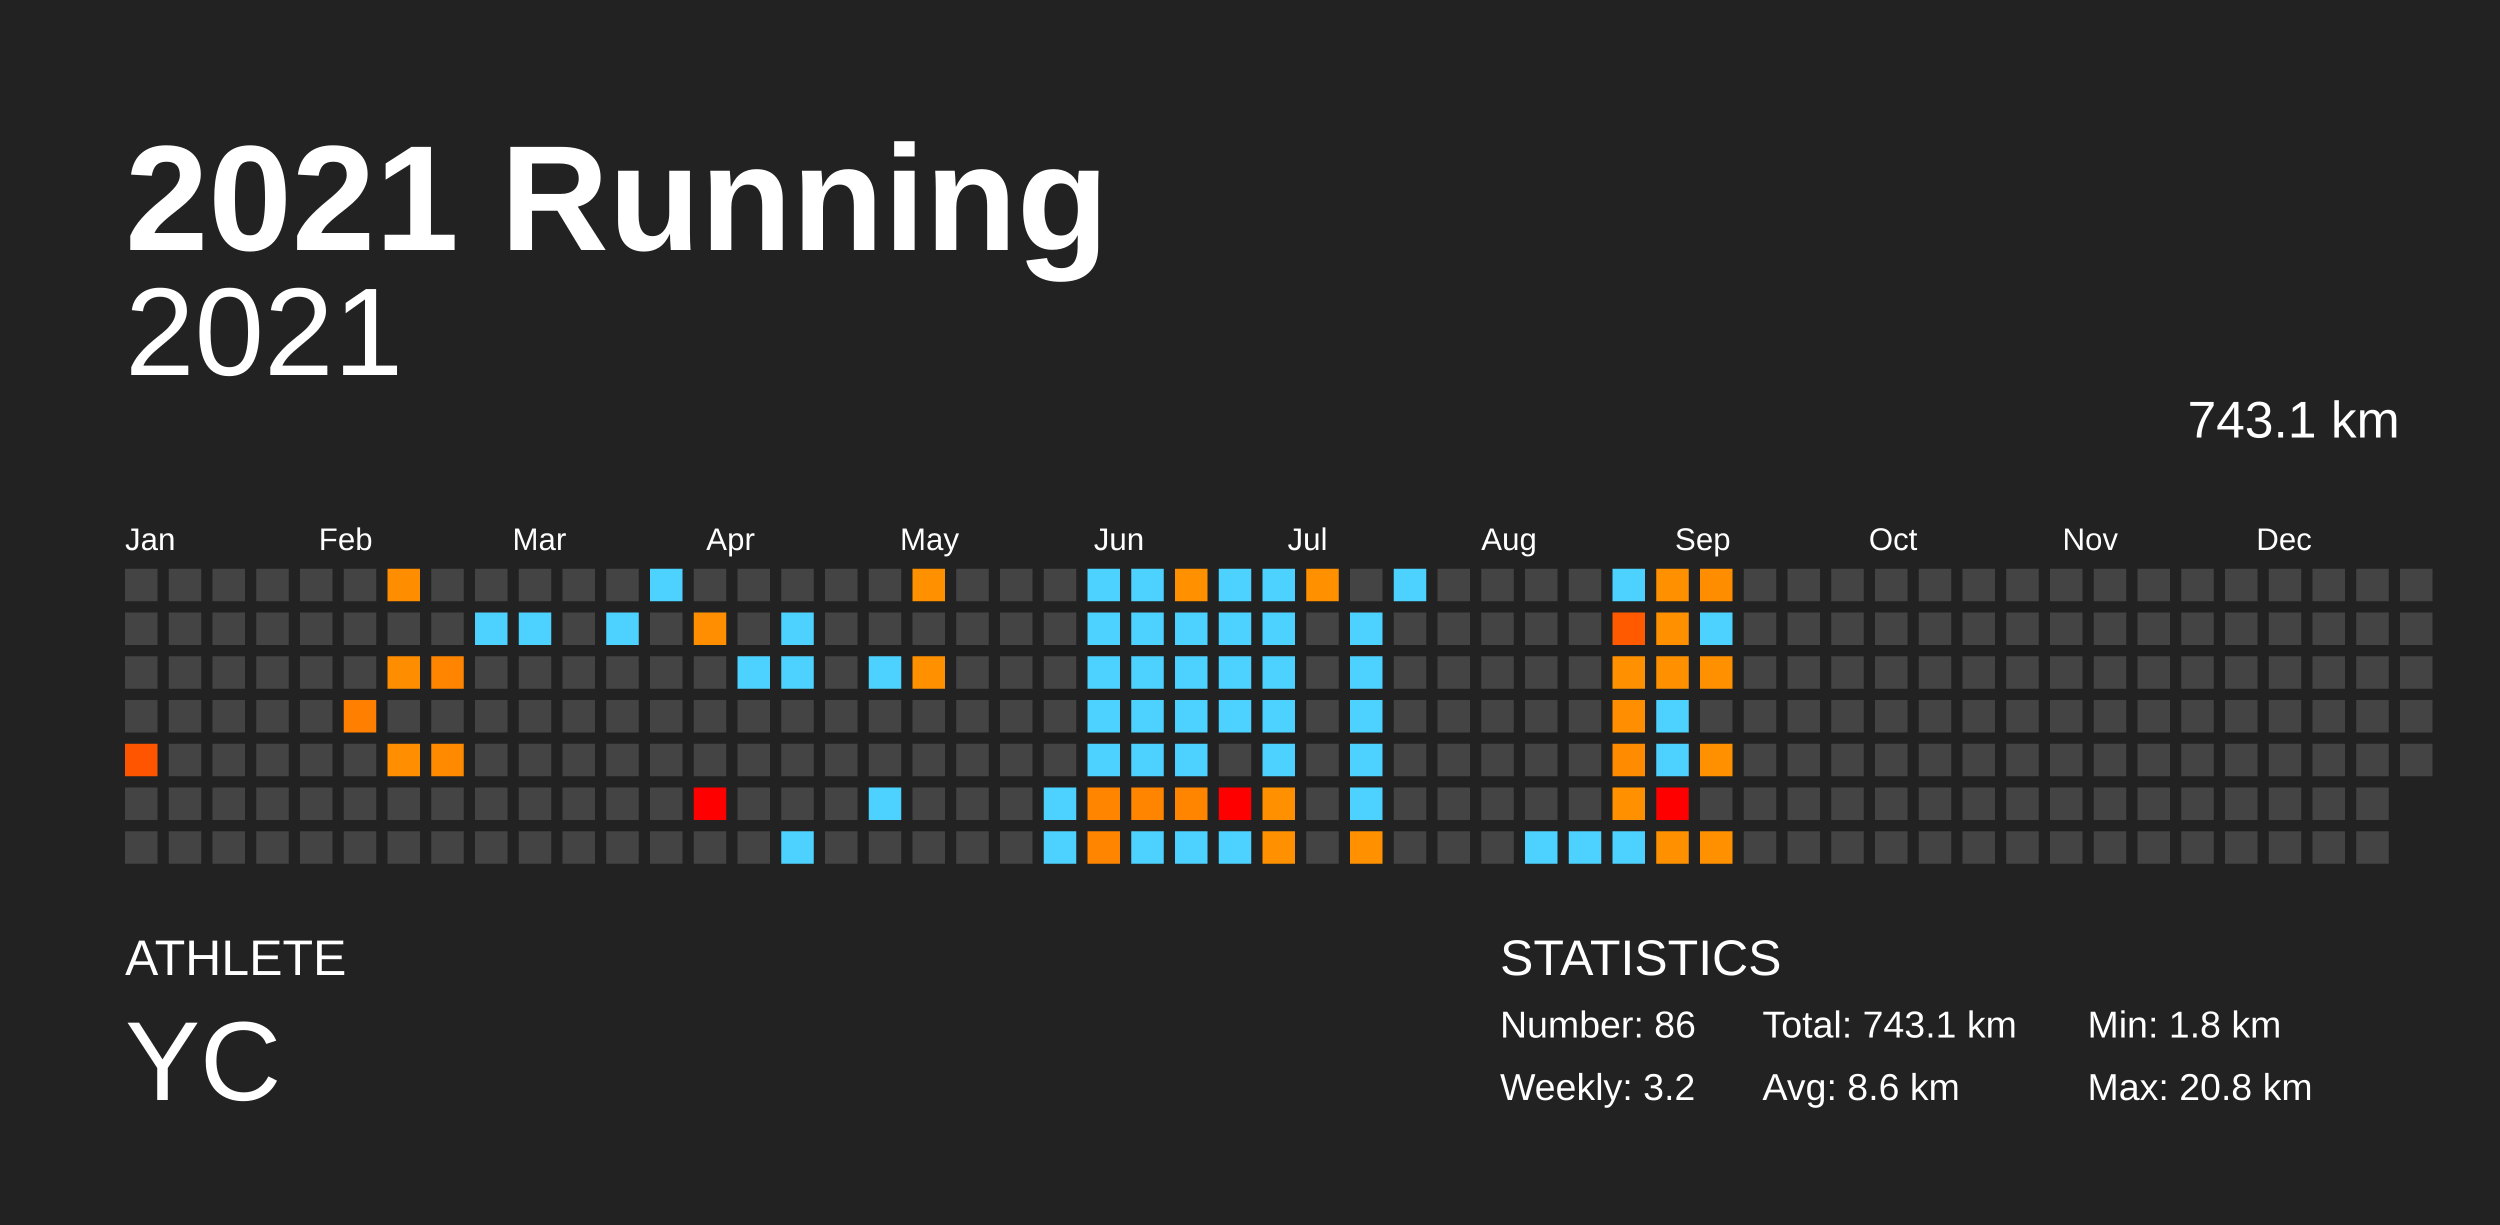
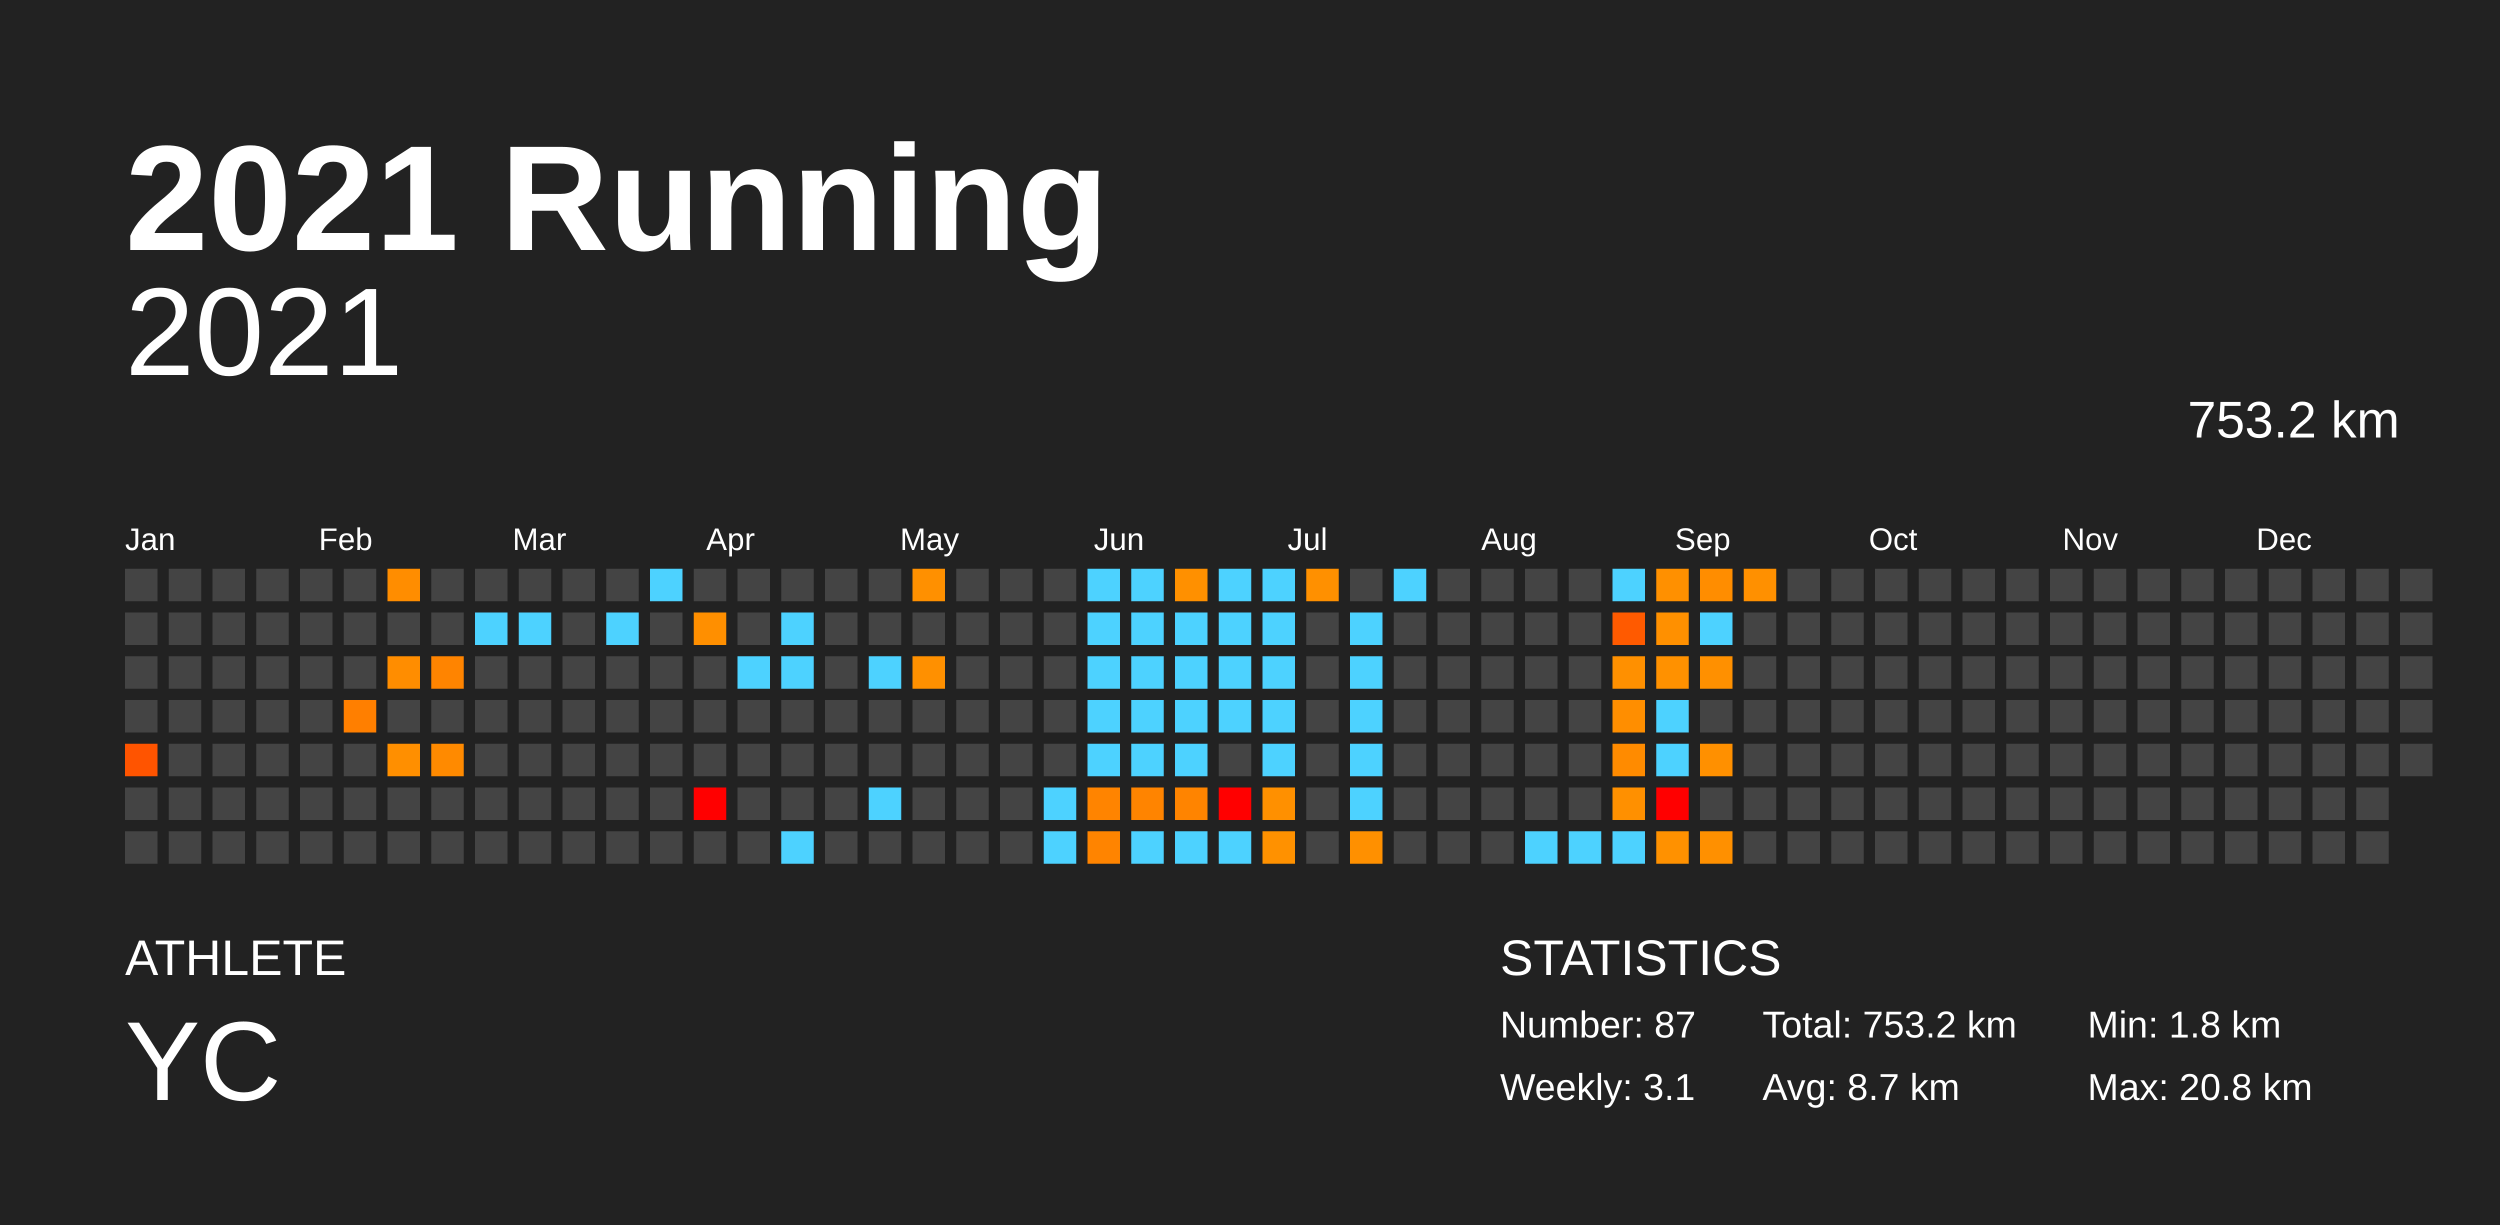
<svg xmlns="http://www.w3.org/2000/svg" baseProfile="full" height="98mm" version="1.1" viewBox="0,0,200,98" width="200mm">
  <defs />
  <rect fill="#222222" height="98" width="200" x="0" y="0" />
  <text fill="#FFFFFF" style="font-size:12px; font-family:Arial; font-weight:bold;" x="10" y="20">2021 Running</text>
  <text fill="#FFFFFF" style="font-size:4px; font-family:Arial" x="10" y="78">ATHLETE</text>
  <text fill="#FFFFFF" style="font-size:9px; font-family:Arial" x="10" y="88">YC</text>
  <text fill="#FFFFFF" style="font-size:4px; font-family:Arial" x="120" y="78">STATISTICS</text>
-   <text fill="#FFFFFF" style="font-size:3px; font-family:Arial" x="120" y="83">Number: 86</text>
-   <text fill="#FFFFFF" style="font-size:3px; font-family:Arial" x="120" y="88">Weekly: 3.2</text>
-   <text fill="#FFFFFF" style="font-size:3px; font-family:Arial" x="141" y="83">Total: 743.1 km</text>
-   <text fill="#FFFFFF" style="font-size:3px; font-family:Arial" x="141" y="88">Avg: 8.6 km</text>
+   <text fill="#FFFFFF" style="font-size:3px; font-family:Arial" x="120" y="83">Number: 87</text>
+   <text fill="#FFFFFF" style="font-size:3px; font-family:Arial" x="120" y="88">Weekly: 3.1</text>
+   <text fill="#FFFFFF" style="font-size:3px; font-family:Arial" x="141" y="83">Total: 753.2 km</text>
+   <text fill="#FFFFFF" style="font-size:3px; font-family:Arial" x="141" y="88">Avg: 8.7 km</text>
  <text fill="#FFFFFF" style="font-size:3px; font-family:Arial" x="167" y="83">Min: 1.8 km</text>
  <text fill="#FFFFFF" style="font-size:3px; font-family:Arial" x="167" y="88">Max: 20.8 km</text>
  <text alignment-baseline="hanging" fill="#FFFFFF" style="font-size:10.0px; font-family:Arial;" x="10" y="30">2021</text>
-   <text alignment-baseline="hanging" fill="#FFFFFF" style="font-size:4.125px; font-family:Arial;" x="175" y="35">743.1 km</text>
+   <text alignment-baseline="hanging" fill="#FFFFFF" style="font-size:4.125px; font-family:Arial;" x="175" y="35">753.2 km</text>
  <text fill="#FFFFFF" style="font-size:2.5px; font-family:Arial" x="10.0" y="44">Jan</text>
  <text fill="#FFFFFF" style="font-size:2.5px; font-family:Arial" x="25.5" y="44">Feb</text>
  <text fill="#FFFFFF" style="font-size:2.5px; font-family:Arial" x="41.0" y="44">Mar</text>
  <text fill="#FFFFFF" style="font-size:2.5px; font-family:Arial" x="56.5" y="44">Apr</text>
  <text fill="#FFFFFF" style="font-size:2.5px; font-family:Arial" x="72.0" y="44">May</text>
  <text fill="#FFFFFF" style="font-size:2.5px; font-family:Arial" x="87.5" y="44">Jun</text>
  <text fill="#FFFFFF" style="font-size:2.5px; font-family:Arial" x="103.0" y="44">Jul</text>
  <text fill="#FFFFFF" style="font-size:2.5px; font-family:Arial" x="118.5" y="44">Aug</text>
  <text fill="#FFFFFF" style="font-size:2.5px; font-family:Arial" x="134.0" y="44">Sep</text>
  <text fill="#FFFFFF" style="font-size:2.5px; font-family:Arial" x="149.5" y="44">Oct</text>
  <text fill="#FFFFFF" style="font-size:2.5px; font-family:Arial" x="165.0" y="44">Nov</text>
  <text fill="#FFFFFF" style="font-size:2.5px; font-family:Arial" x="180.5" y="44">Dec</text>
  <rect fill="#444444" height="2.6" width="2.6" x="10.0" y="45.5" />
  <rect fill="#444444" height="2.6" width="2.6" x="10.0" y="49.0" />
  <rect fill="#444444" height="2.6" width="2.6" x="10.0" y="52.5" />
  <rect fill="#444444" height="2.6" width="2.6" x="10.0" y="56.0" />
  <rect fill="#ff5400" height="2.6" width="2.6" x="10.0" y="59.5" />
  <rect fill="#444444" height="2.6" width="2.6" x="10.0" y="63.0" />
  <rect fill="#444444" height="2.6" width="2.6" x="10.0" y="66.5" />
  <rect fill="#444444" height="2.6" width="2.6" x="13.5" y="45.5" />
  <rect fill="#444444" height="2.6" width="2.6" x="13.5" y="49.0" />
  <rect fill="#444444" height="2.6" width="2.6" x="13.5" y="52.5" />
  <rect fill="#444444" height="2.6" width="2.6" x="13.5" y="56.0" />
  <rect fill="#444444" height="2.6" width="2.6" x="13.5" y="59.5" />
  <rect fill="#444444" height="2.6" width="2.6" x="13.5" y="63.0" />
  <rect fill="#444444" height="2.6" width="2.6" x="13.5" y="66.5" />
  <rect fill="#444444" height="2.6" width="2.6" x="17.0" y="45.5" />
  <rect fill="#444444" height="2.6" width="2.6" x="17.0" y="49.0" />
  <rect fill="#444444" height="2.6" width="2.6" x="17.0" y="52.5" />
  <rect fill="#444444" height="2.6" width="2.6" x="17.0" y="56.0" />
  <rect fill="#444444" height="2.6" width="2.6" x="17.0" y="59.5" />
  <rect fill="#444444" height="2.6" width="2.6" x="17.0" y="63.0" />
  <rect fill="#444444" height="2.6" width="2.6" x="17.0" y="66.5" />
  <rect fill="#444444" height="2.6" width="2.6" x="20.5" y="45.5" />
  <rect fill="#444444" height="2.6" width="2.6" x="20.5" y="49.0" />
  <rect fill="#444444" height="2.6" width="2.6" x="20.5" y="52.5" />
  <rect fill="#444444" height="2.6" width="2.6" x="20.5" y="56.0" />
  <rect fill="#444444" height="2.6" width="2.6" x="20.5" y="59.5" />
  <rect fill="#444444" height="2.6" width="2.6" x="20.5" y="63.0" />
  <rect fill="#444444" height="2.6" width="2.6" x="20.5" y="66.5" />
  <rect fill="#444444" height="2.6" width="2.6" x="24.0" y="45.5" />
  <rect fill="#444444" height="2.6" width="2.6" x="24.0" y="49.0" />
  <rect fill="#444444" height="2.6" width="2.6" x="24.0" y="52.5" />
  <rect fill="#444444" height="2.6" width="2.6" x="24.0" y="56.0" />
  <rect fill="#444444" height="2.6" width="2.6" x="24.0" y="59.5" />
  <rect fill="#444444" height="2.6" width="2.6" x="24.0" y="63.0" />
  <rect fill="#444444" height="2.6" width="2.6" x="24.0" y="66.5" />
  <rect fill="#444444" height="2.6" width="2.6" x="27.5" y="45.5" />
  <rect fill="#444444" height="2.6" width="2.6" x="27.5" y="49.0" />
  <rect fill="#444444" height="2.6" width="2.6" x="27.5" y="52.5" />
  <rect fill="#ff7f00" height="2.6" width="2.6" x="27.5" y="56.0" />
  <rect fill="#444444" height="2.6" width="2.6" x="27.5" y="59.5" />
  <rect fill="#444444" height="2.6" width="2.6" x="27.5" y="63.0" />
  <rect fill="#444444" height="2.6" width="2.6" x="27.5" y="66.5" />
  <rect fill="#ff8d00" height="2.6" width="2.6" x="31.0" y="45.5" />
  <rect fill="#444444" height="2.6" width="2.6" x="31.0" y="49.0" />
  <rect fill="#ff8d00" height="2.6" width="2.6" x="31.0" y="52.5" />
  <rect fill="#444444" height="2.6" width="2.6" x="31.0" y="56.0" />
  <rect fill="#ff8f00" height="2.6" width="2.6" x="31.0" y="59.5" />
  <rect fill="#444444" height="2.6" width="2.6" x="31.0" y="63.0" />
  <rect fill="#444444" height="2.6" width="2.6" x="31.0" y="66.5" />
  <rect fill="#444444" height="2.6" width="2.6" x="34.5" y="45.5" />
  <rect fill="#444444" height="2.6" width="2.6" x="34.5" y="49.0" />
  <rect fill="#ff8400" height="2.6" width="2.6" x="34.5" y="52.5" />
  <rect fill="#444444" height="2.6" width="2.6" x="34.5" y="56.0" />
  <rect fill="#ff8a00" height="2.6" width="2.6" x="34.5" y="59.5" />
  <rect fill="#444444" height="2.6" width="2.6" x="34.5" y="63.0" />
  <rect fill="#444444" height="2.6" width="2.6" x="34.5" y="66.5" />
  <rect fill="#444444" height="2.6" width="2.6" x="38.0" y="45.5" />
  <rect fill="#4dd2ff" height="2.6" width="2.6" x="38.0" y="49.0" />
  <rect fill="#444444" height="2.6" width="2.6" x="38.0" y="52.5" />
  <rect fill="#444444" height="2.6" width="2.6" x="38.0" y="56.0" />
  <rect fill="#444444" height="2.6" width="2.6" x="38.0" y="59.5" />
  <rect fill="#444444" height="2.6" width="2.6" x="38.0" y="63.0" />
  <rect fill="#444444" height="2.6" width="2.6" x="38.0" y="66.5" />
  <rect fill="#444444" height="2.6" width="2.6" x="41.5" y="45.5" />
  <rect fill="#4dd2ff" height="2.6" width="2.6" x="41.5" y="49.0" />
  <rect fill="#444444" height="2.6" width="2.6" x="41.5" y="52.5" />
  <rect fill="#444444" height="2.6" width="2.6" x="41.5" y="56.0" />
  <rect fill="#444444" height="2.6" width="2.6" x="41.5" y="59.5" />
  <rect fill="#444444" height="2.6" width="2.6" x="41.5" y="63.0" />
  <rect fill="#444444" height="2.6" width="2.6" x="41.5" y="66.5" />
  <rect fill="#444444" height="2.6" width="2.6" x="45.0" y="45.5" />
  <rect fill="#444444" height="2.6" width="2.6" x="45.0" y="49.0" />
  <rect fill="#444444" height="2.6" width="2.6" x="45.0" y="52.5" />
  <rect fill="#444444" height="2.6" width="2.6" x="45.0" y="56.0" />
  <rect fill="#444444" height="2.6" width="2.6" x="45.0" y="59.5" />
  <rect fill="#444444" height="2.6" width="2.6" x="45.0" y="63.0" />
  <rect fill="#444444" height="2.6" width="2.6" x="45.0" y="66.5" />
  <rect fill="#444444" height="2.6" width="2.6" x="48.5" y="45.5" />
  <rect fill="#4dd2ff" height="2.6" width="2.6" x="48.5" y="49.0" />
  <rect fill="#444444" height="2.6" width="2.6" x="48.5" y="52.5" />
  <rect fill="#444444" height="2.6" width="2.6" x="48.5" y="56.0" />
  <rect fill="#444444" height="2.6" width="2.6" x="48.5" y="59.5" />
  <rect fill="#444444" height="2.6" width="2.6" x="48.5" y="63.0" />
  <rect fill="#444444" height="2.6" width="2.6" x="48.5" y="66.5" />
  <rect fill="#4dd2ff" height="2.6" width="2.6" x="52.0" y="45.5" />
  <rect fill="#444444" height="2.6" width="2.6" x="52.0" y="49.0" />
  <rect fill="#444444" height="2.6" width="2.6" x="52.0" y="52.5" />
  <rect fill="#444444" height="2.6" width="2.6" x="52.0" y="56.0" />
  <rect fill="#444444" height="2.6" width="2.6" x="52.0" y="59.5" />
  <rect fill="#444444" height="2.6" width="2.6" x="52.0" y="63.0" />
  <rect fill="#444444" height="2.6" width="2.6" x="52.0" y="66.5" />
  <rect fill="#444444" height="2.6" width="2.6" x="55.5" y="45.5" />
  <rect fill="#ff8f00" height="2.6" width="2.6" x="55.5" y="49.0" />
  <rect fill="#444444" height="2.6" width="2.6" x="55.5" y="52.5" />
  <rect fill="#444444" height="2.6" width="2.6" x="55.5" y="56.0" />
  <rect fill="#444444" height="2.6" width="2.6" x="55.5" y="59.5" />
  <rect fill="red" height="2.6" width="2.6" x="55.5" y="63.0" />
  <rect fill="#444444" height="2.6" width="2.6" x="55.5" y="66.5" />
  <rect fill="#444444" height="2.6" width="2.6" x="59.0" y="45.5" />
  <rect fill="#444444" height="2.6" width="2.6" x="59.0" y="49.0" />
  <rect fill="#4dd2ff" height="2.6" width="2.6" x="59.0" y="52.5" />
  <rect fill="#444444" height="2.6" width="2.6" x="59.0" y="56.0" />
  <rect fill="#444444" height="2.6" width="2.6" x="59.0" y="59.5" />
  <rect fill="#444444" height="2.6" width="2.6" x="59.0" y="63.0" />
  <rect fill="#444444" height="2.6" width="2.6" x="59.0" y="66.5" />
  <rect fill="#444444" height="2.6" width="2.6" x="62.5" y="45.5" />
  <rect fill="#4dd2ff" height="2.6" width="2.6" x="62.5" y="49.0" />
  <rect fill="#4dd2ff" height="2.6" width="2.6" x="62.5" y="52.5" />
  <rect fill="#444444" height="2.6" width="2.6" x="62.5" y="56.0" />
  <rect fill="#444444" height="2.6" width="2.6" x="62.5" y="59.5" />
  <rect fill="#444444" height="2.6" width="2.6" x="62.5" y="63.0" />
  <rect fill="#4dd2ff" height="2.6" width="2.6" x="62.5" y="66.5" />
  <rect fill="#444444" height="2.6" width="2.6" x="66.0" y="45.5" />
  <rect fill="#444444" height="2.6" width="2.6" x="66.0" y="49.0" />
  <rect fill="#444444" height="2.6" width="2.6" x="66.0" y="52.5" />
  <rect fill="#444444" height="2.6" width="2.6" x="66.0" y="56.0" />
  <rect fill="#444444" height="2.6" width="2.6" x="66.0" y="59.5" />
  <rect fill="#444444" height="2.6" width="2.6" x="66.0" y="63.0" />
  <rect fill="#444444" height="2.6" width="2.6" x="66.0" y="66.5" />
  <rect fill="#444444" height="2.6" width="2.6" x="69.5" y="45.5" />
  <rect fill="#444444" height="2.6" width="2.6" x="69.5" y="49.0" />
  <rect fill="#4dd2ff" height="2.6" width="2.6" x="69.5" y="52.5" />
  <rect fill="#444444" height="2.6" width="2.6" x="69.5" y="56.0" />
  <rect fill="#444444" height="2.6" width="2.6" x="69.5" y="59.5" />
  <rect fill="#4dd2ff" height="2.6" width="2.6" x="69.5" y="63.0" />
  <rect fill="#444444" height="2.6" width="2.6" x="69.5" y="66.5" />
  <rect fill="#ff9000" height="2.6" width="2.6" x="73.0" y="45.5" />
  <rect fill="#444444" height="2.6" width="2.6" x="73.0" y="49.0" />
  <rect fill="#ff9000" height="2.6" width="2.6" x="73.0" y="52.5" />
  <rect fill="#444444" height="2.6" width="2.6" x="73.0" y="56.0" />
  <rect fill="#444444" height="2.6" width="2.6" x="73.0" y="59.5" />
  <rect fill="#444444" height="2.6" width="2.6" x="73.0" y="63.0" />
  <rect fill="#444444" height="2.6" width="2.6" x="73.0" y="66.5" />
  <rect fill="#444444" height="2.6" width="2.6" x="76.5" y="45.5" />
  <rect fill="#444444" height="2.6" width="2.6" x="76.5" y="49.0" />
  <rect fill="#444444" height="2.6" width="2.6" x="76.5" y="52.5" />
  <rect fill="#444444" height="2.6" width="2.6" x="76.5" y="56.0" />
  <rect fill="#444444" height="2.6" width="2.6" x="76.5" y="59.5" />
  <rect fill="#444444" height="2.6" width="2.6" x="76.5" y="63.0" />
  <rect fill="#444444" height="2.6" width="2.6" x="76.5" y="66.5" />
  <rect fill="#444444" height="2.6" width="2.6" x="80.0" y="45.5" />
  <rect fill="#444444" height="2.6" width="2.6" x="80.0" y="49.0" />
  <rect fill="#444444" height="2.6" width="2.6" x="80.0" y="52.5" />
  <rect fill="#444444" height="2.6" width="2.6" x="80.0" y="56.0" />
  <rect fill="#444444" height="2.6" width="2.6" x="80.0" y="59.5" />
  <rect fill="#444444" height="2.6" width="2.6" x="80.0" y="63.0" />
  <rect fill="#444444" height="2.6" width="2.6" x="80.0" y="66.5" />
  <rect fill="#444444" height="2.6" width="2.6" x="83.5" y="45.5" />
  <rect fill="#444444" height="2.6" width="2.6" x="83.5" y="49.0" />
  <rect fill="#444444" height="2.6" width="2.6" x="83.5" y="52.5" />
  <rect fill="#444444" height="2.6" width="2.6" x="83.5" y="56.0" />
  <rect fill="#444444" height="2.6" width="2.6" x="83.5" y="59.5" />
  <rect fill="#4dd2ff" height="2.6" width="2.6" x="83.5" y="63.0" />
  <rect fill="#4dd2ff" height="2.6" width="2.6" x="83.5" y="66.5" />
  <rect fill="#4dd2ff" height="2.6" width="2.6" x="87.0" y="45.5" />
  <rect fill="#4dd2ff" height="2.6" width="2.6" x="87.0" y="49.0" />
  <rect fill="#4dd2ff" height="2.6" width="2.6" x="87.0" y="52.5" />
  <rect fill="#4dd2ff" height="2.6" width="2.6" x="87.0" y="56.0" />
  <rect fill="#4dd2ff" height="2.6" width="2.6" x="87.0" y="59.5" />
  <rect fill="#ff8400" height="2.6" width="2.6" x="87.0" y="63.0" />
  <rect fill="#ff8400" height="2.6" width="2.6" x="87.0" y="66.5" />
  <rect fill="#4dd2ff" height="2.6" width="2.6" x="90.5" y="45.5" />
  <rect fill="#4dd2ff" height="2.6" width="2.6" x="90.5" y="49.0" />
  <rect fill="#4dd2ff" height="2.6" width="2.6" x="90.5" y="52.5" />
  <rect fill="#4dd2ff" height="2.6" width="2.6" x="90.5" y="56.0" />
  <rect fill="#4dd2ff" height="2.6" width="2.6" x="90.5" y="59.5" />
  <rect fill="#ff8400" height="2.6" width="2.6" x="90.5" y="63.0" />
  <rect fill="#4dd2ff" height="2.6" width="2.6" x="90.5" y="66.5" />
  <rect fill="#ff9000" height="2.6" width="2.6" x="94.0" y="45.5" />
  <rect fill="#4dd2ff" height="2.6" width="2.6" x="94.0" y="49.0" />
  <rect fill="#4dd2ff" height="2.6" width="2.6" x="94.0" y="52.5" />
  <rect fill="#4dd2ff" height="2.6" width="2.6" x="94.0" y="56.0" />
  <rect fill="#4dd2ff" height="2.6" width="2.6" x="94.0" y="59.5" />
  <rect fill="#ff8400" height="2.6" width="2.6" x="94.0" y="63.0" />
  <rect fill="#4dd2ff" height="2.6" width="2.6" x="94.0" y="66.5" />
  <rect fill="#4dd2ff" height="2.6" width="2.6" x="97.5" y="45.5" />
  <rect fill="#4dd2ff" height="2.6" width="2.6" x="97.5" y="49.0" />
  <rect fill="#4dd2ff" height="2.6" width="2.6" x="97.5" y="52.5" />
  <rect fill="#4dd2ff" height="2.6" width="2.6" x="97.5" y="56.0" />
  <rect fill="#444444" height="2.6" width="2.6" x="97.5" y="59.5" />
  <rect fill="red" height="2.6" width="2.6" x="97.5" y="63.0" />
  <rect fill="#4dd2ff" height="2.6" width="2.6" x="97.5" y="66.5" />
  <rect fill="#4dd2ff" height="2.6" width="2.6" x="101.0" y="45.5" />
  <rect fill="#4dd2ff" height="2.6" width="2.6" x="101.0" y="49.0" />
  <rect fill="#4dd2ff" height="2.6" width="2.6" x="101.0" y="52.5" />
  <rect fill="#4dd2ff" height="2.6" width="2.6" x="101.0" y="56.0" />
  <rect fill="#4dd2ff" height="2.6" width="2.6" x="101.0" y="59.5" />
  <rect fill="#ff9000" height="2.6" width="2.6" x="101.0" y="63.0" />
  <rect fill="#ff9100" height="2.6" width="2.6" x="101.0" y="66.5" />
  <rect fill="#ff9000" height="2.6" width="2.6" x="104.5" y="45.5" />
  <rect fill="#444444" height="2.6" width="2.6" x="104.5" y="49.0" />
  <rect fill="#444444" height="2.6" width="2.6" x="104.5" y="52.5" />
  <rect fill="#444444" height="2.6" width="2.6" x="104.5" y="56.0" />
  <rect fill="#444444" height="2.6" width="2.6" x="104.5" y="59.5" />
  <rect fill="#444444" height="2.6" width="2.6" x="104.5" y="63.0" />
  <rect fill="#444444" height="2.6" width="2.6" x="104.5" y="66.5" />
  <rect fill="#444444" height="2.6" width="2.6" x="108.0" y="45.5" />
  <rect fill="#4dd2ff" height="2.6" width="2.6" x="108.0" y="49.0" />
  <rect fill="#4dd2ff" height="2.6" width="2.6" x="108.0" y="52.5" />
  <rect fill="#4dd2ff" height="2.6" width="2.6" x="108.0" y="56.0" />
  <rect fill="#4dd2ff" height="2.6" width="2.6" x="108.0" y="59.5" />
  <rect fill="#4dd2ff" height="2.6" width="2.6" x="108.0" y="63.0" />
  <rect fill="#ff9000" height="2.6" width="2.6" x="108.0" y="66.5" />
  <rect fill="#4dd2ff" height="2.6" width="2.6" x="111.5" y="45.5" />
  <rect fill="#444444" height="2.6" width="2.6" x="111.5" y="49.0" />
  <rect fill="#444444" height="2.6" width="2.6" x="111.5" y="52.5" />
  <rect fill="#444444" height="2.6" width="2.6" x="111.5" y="56.0" />
  <rect fill="#444444" height="2.6" width="2.6" x="111.5" y="59.5" />
  <rect fill="#444444" height="2.6" width="2.6" x="111.5" y="63.0" />
  <rect fill="#444444" height="2.6" width="2.6" x="111.5" y="66.5" />
  <rect fill="#444444" height="2.6" width="2.6" x="115.0" y="45.5" />
  <rect fill="#444444" height="2.6" width="2.6" x="115.0" y="49.0" />
  <rect fill="#444444" height="2.6" width="2.6" x="115.0" y="52.5" />
  <rect fill="#444444" height="2.6" width="2.6" x="115.0" y="56.0" />
  <rect fill="#444444" height="2.6" width="2.6" x="115.0" y="59.5" />
  <rect fill="#444444" height="2.6" width="2.6" x="115.0" y="63.0" />
  <rect fill="#444444" height="2.6" width="2.6" x="115.0" y="66.5" />
  <rect fill="#444444" height="2.6" width="2.6" x="118.5" y="45.5" />
  <rect fill="#444444" height="2.6" width="2.6" x="118.5" y="49.0" />
  <rect fill="#444444" height="2.6" width="2.6" x="118.5" y="52.5" />
  <rect fill="#444444" height="2.6" width="2.6" x="118.5" y="56.0" />
  <rect fill="#444444" height="2.6" width="2.6" x="118.5" y="59.5" />
  <rect fill="#444444" height="2.6" width="2.6" x="118.5" y="63.0" />
  <rect fill="#444444" height="2.6" width="2.6" x="118.5" y="66.5" />
  <rect fill="#444444" height="2.6" width="2.6" x="122.0" y="45.5" />
  <rect fill="#444444" height="2.6" width="2.6" x="122.0" y="49.0" />
  <rect fill="#444444" height="2.6" width="2.6" x="122.0" y="52.5" />
  <rect fill="#444444" height="2.6" width="2.6" x="122.0" y="56.0" />
  <rect fill="#444444" height="2.6" width="2.6" x="122.0" y="59.5" />
  <rect fill="#444444" height="2.6" width="2.6" x="122.0" y="63.0" />
  <rect fill="#4dd2ff" height="2.6" width="2.6" x="122.0" y="66.5" />
  <rect fill="#444444" height="2.6" width="2.6" x="125.5" y="45.5" />
  <rect fill="#444444" height="2.6" width="2.6" x="125.5" y="49.0" />
  <rect fill="#444444" height="2.6" width="2.6" x="125.5" y="52.5" />
  <rect fill="#444444" height="2.6" width="2.6" x="125.5" y="56.0" />
  <rect fill="#444444" height="2.6" width="2.6" x="125.5" y="59.5" />
  <rect fill="#444444" height="2.6" width="2.6" x="125.5" y="63.0" />
  <rect fill="#4dd2ff" height="2.6" width="2.6" x="125.5" y="66.5" />
  <rect fill="#4dd2ff" height="2.6" width="2.6" x="129.0" y="45.5" />
  <rect fill="#ff5a00" height="2.6" width="2.6" x="129.0" y="49.0" />
  <rect fill="#ff9000" height="2.6" width="2.6" x="129.0" y="52.5" />
  <rect fill="#ff8e00" height="2.6" width="2.6" x="129.0" y="56.0" />
  <rect fill="#ff8b00" height="2.6" width="2.6" x="129.0" y="59.5" />
  <rect fill="#ff9000" height="2.6" width="2.6" x="129.0" y="63.0" />
  <rect fill="#4dd2ff" height="2.6" width="2.6" x="129.0" y="66.5" />
  <rect fill="#ff9000" height="2.6" width="2.6" x="132.5" y="45.5" />
  <rect fill="#ff9000" height="2.6" width="2.6" x="132.5" y="49.0" />
  <rect fill="#ff9100" height="2.6" width="2.6" x="132.5" y="52.5" />
  <rect fill="#4dd2ff" height="2.6" width="2.6" x="132.5" y="56.0" />
  <rect fill="#4dd2ff" height="2.6" width="2.6" x="132.5" y="59.5" />
  <rect fill="red" height="2.6" width="2.6" x="132.5" y="63.0" />
  <rect fill="#ff9100" height="2.6" width="2.6" x="132.5" y="66.5" />
  <rect fill="#ff8d00" height="2.6" width="2.6" x="136.0" y="45.5" />
  <rect fill="#4dd2ff" height="2.6" width="2.6" x="136.0" y="49.0" />
  <rect fill="#ff9000" height="2.6" width="2.6" x="136.0" y="52.5" />
  <rect fill="#444444" height="2.6" width="2.6" x="136.0" y="56.0" />
  <rect fill="#ff9000" height="2.6" width="2.6" x="136.0" y="59.5" />
  <rect fill="#444444" height="2.6" width="2.6" x="136.0" y="63.0" />
  <rect fill="#ff9000" height="2.6" width="2.6" x="136.0" y="66.5" />
-   <rect fill="#444444" height="2.6" width="2.6" x="139.5" y="45.5" />
+   <rect fill="#ff9000" height="2.6" width="2.6" x="139.5" y="45.5" />
  <rect fill="#444444" height="2.6" width="2.6" x="139.5" y="49.0" />
  <rect fill="#444444" height="2.6" width="2.6" x="139.5" y="52.5" />
  <rect fill="#444444" height="2.6" width="2.6" x="139.5" y="56.0" />
  <rect fill="#444444" height="2.6" width="2.6" x="139.5" y="59.5" />
  <rect fill="#444444" height="2.6" width="2.6" x="139.5" y="63.0" />
  <rect fill="#444444" height="2.6" width="2.6" x="139.5" y="66.5" />
  <rect fill="#444444" height="2.6" width="2.6" x="143.0" y="45.5" />
  <rect fill="#444444" height="2.6" width="2.6" x="143.0" y="49.0" />
  <rect fill="#444444" height="2.6" width="2.6" x="143.0" y="52.5" />
  <rect fill="#444444" height="2.6" width="2.6" x="143.0" y="56.0" />
  <rect fill="#444444" height="2.6" width="2.6" x="143.0" y="59.5" />
  <rect fill="#444444" height="2.6" width="2.6" x="143.0" y="63.0" />
  <rect fill="#444444" height="2.6" width="2.6" x="143.0" y="66.5" />
  <rect fill="#444444" height="2.6" width="2.6" x="146.5" y="45.5" />
  <rect fill="#444444" height="2.6" width="2.6" x="146.5" y="49.0" />
  <rect fill="#444444" height="2.6" width="2.6" x="146.5" y="52.5" />
  <rect fill="#444444" height="2.6" width="2.6" x="146.5" y="56.0" />
  <rect fill="#444444" height="2.6" width="2.6" x="146.5" y="59.5" />
  <rect fill="#444444" height="2.6" width="2.6" x="146.5" y="63.0" />
  <rect fill="#444444" height="2.6" width="2.6" x="146.5" y="66.5" />
  <rect fill="#444444" height="2.6" width="2.6" x="150.0" y="45.5" />
  <rect fill="#444444" height="2.6" width="2.6" x="150.0" y="49.0" />
  <rect fill="#444444" height="2.6" width="2.6" x="150.0" y="52.5" />
  <rect fill="#444444" height="2.6" width="2.6" x="150.0" y="56.0" />
  <rect fill="#444444" height="2.6" width="2.6" x="150.0" y="59.5" />
  <rect fill="#444444" height="2.6" width="2.6" x="150.0" y="63.0" />
  <rect fill="#444444" height="2.6" width="2.6" x="150.0" y="66.5" />
  <rect fill="#444444" height="2.6" width="2.6" x="153.5" y="45.5" />
  <rect fill="#444444" height="2.6" width="2.6" x="153.5" y="49.0" />
  <rect fill="#444444" height="2.6" width="2.6" x="153.5" y="52.5" />
  <rect fill="#444444" height="2.6" width="2.6" x="153.5" y="56.0" />
  <rect fill="#444444" height="2.6" width="2.6" x="153.5" y="59.5" />
  <rect fill="#444444" height="2.6" width="2.6" x="153.5" y="63.0" />
  <rect fill="#444444" height="2.6" width="2.6" x="153.5" y="66.5" />
  <rect fill="#444444" height="2.6" width="2.6" x="157.0" y="45.5" />
  <rect fill="#444444" height="2.6" width="2.6" x="157.0" y="49.0" />
  <rect fill="#444444" height="2.6" width="2.6" x="157.0" y="52.5" />
  <rect fill="#444444" height="2.6" width="2.6" x="157.0" y="56.0" />
  <rect fill="#444444" height="2.6" width="2.6" x="157.0" y="59.5" />
  <rect fill="#444444" height="2.6" width="2.6" x="157.0" y="63.0" />
  <rect fill="#444444" height="2.6" width="2.6" x="157.0" y="66.5" />
  <rect fill="#444444" height="2.6" width="2.6" x="160.5" y="45.5" />
  <rect fill="#444444" height="2.6" width="2.6" x="160.5" y="49.0" />
  <rect fill="#444444" height="2.6" width="2.6" x="160.5" y="52.5" />
  <rect fill="#444444" height="2.6" width="2.6" x="160.5" y="56.0" />
  <rect fill="#444444" height="2.6" width="2.6" x="160.5" y="59.5" />
  <rect fill="#444444" height="2.6" width="2.6" x="160.5" y="63.0" />
  <rect fill="#444444" height="2.6" width="2.6" x="160.5" y="66.5" />
  <rect fill="#444444" height="2.6" width="2.6" x="164.0" y="45.5" />
  <rect fill="#444444" height="2.6" width="2.6" x="164.0" y="49.0" />
  <rect fill="#444444" height="2.6" width="2.6" x="164.0" y="52.5" />
  <rect fill="#444444" height="2.6" width="2.6" x="164.0" y="56.0" />
  <rect fill="#444444" height="2.6" width="2.6" x="164.0" y="59.5" />
  <rect fill="#444444" height="2.6" width="2.6" x="164.0" y="63.0" />
  <rect fill="#444444" height="2.6" width="2.6" x="164.0" y="66.5" />
  <rect fill="#444444" height="2.6" width="2.6" x="167.5" y="45.5" />
  <rect fill="#444444" height="2.6" width="2.6" x="167.5" y="49.0" />
  <rect fill="#444444" height="2.6" width="2.6" x="167.5" y="52.5" />
  <rect fill="#444444" height="2.6" width="2.6" x="167.5" y="56.0" />
  <rect fill="#444444" height="2.6" width="2.6" x="167.5" y="59.5" />
  <rect fill="#444444" height="2.6" width="2.6" x="167.5" y="63.0" />
  <rect fill="#444444" height="2.6" width="2.6" x="167.5" y="66.5" />
  <rect fill="#444444" height="2.6" width="2.6" x="171.0" y="45.5" />
  <rect fill="#444444" height="2.6" width="2.6" x="171.0" y="49.0" />
  <rect fill="#444444" height="2.6" width="2.6" x="171.0" y="52.5" />
  <rect fill="#444444" height="2.6" width="2.6" x="171.0" y="56.0" />
  <rect fill="#444444" height="2.6" width="2.6" x="171.0" y="59.5" />
  <rect fill="#444444" height="2.6" width="2.6" x="171.0" y="63.0" />
  <rect fill="#444444" height="2.6" width="2.6" x="171.0" y="66.5" />
  <rect fill="#444444" height="2.6" width="2.6" x="174.5" y="45.5" />
  <rect fill="#444444" height="2.6" width="2.6" x="174.5" y="49.0" />
  <rect fill="#444444" height="2.6" width="2.6" x="174.5" y="52.5" />
  <rect fill="#444444" height="2.6" width="2.6" x="174.5" y="56.0" />
  <rect fill="#444444" height="2.6" width="2.6" x="174.5" y="59.5" />
  <rect fill="#444444" height="2.6" width="2.6" x="174.5" y="63.0" />
  <rect fill="#444444" height="2.6" width="2.6" x="174.5" y="66.5" />
  <rect fill="#444444" height="2.6" width="2.6" x="178.0" y="45.5" />
  <rect fill="#444444" height="2.6" width="2.6" x="178.0" y="49.0" />
  <rect fill="#444444" height="2.6" width="2.6" x="178.0" y="52.5" />
  <rect fill="#444444" height="2.6" width="2.6" x="178.0" y="56.0" />
  <rect fill="#444444" height="2.6" width="2.6" x="178.0" y="59.5" />
  <rect fill="#444444" height="2.6" width="2.6" x="178.0" y="63.0" />
  <rect fill="#444444" height="2.6" width="2.6" x="178.0" y="66.5" />
  <rect fill="#444444" height="2.6" width="2.6" x="181.5" y="45.5" />
  <rect fill="#444444" height="2.6" width="2.6" x="181.5" y="49.0" />
  <rect fill="#444444" height="2.6" width="2.6" x="181.5" y="52.5" />
  <rect fill="#444444" height="2.6" width="2.6" x="181.5" y="56.0" />
  <rect fill="#444444" height="2.6" width="2.6" x="181.5" y="59.5" />
  <rect fill="#444444" height="2.6" width="2.6" x="181.5" y="63.0" />
  <rect fill="#444444" height="2.6" width="2.6" x="181.5" y="66.5" />
  <rect fill="#444444" height="2.6" width="2.6" x="185.0" y="45.5" />
  <rect fill="#444444" height="2.6" width="2.6" x="185.0" y="49.0" />
  <rect fill="#444444" height="2.6" width="2.6" x="185.0" y="52.5" />
  <rect fill="#444444" height="2.6" width="2.6" x="185.0" y="56.0" />
  <rect fill="#444444" height="2.6" width="2.6" x="185.0" y="59.5" />
  <rect fill="#444444" height="2.6" width="2.6" x="185.0" y="63.0" />
  <rect fill="#444444" height="2.6" width="2.6" x="185.0" y="66.5" />
  <rect fill="#444444" height="2.6" width="2.6" x="188.5" y="45.5" />
  <rect fill="#444444" height="2.6" width="2.6" x="188.5" y="49.0" />
  <rect fill="#444444" height="2.6" width="2.6" x="188.5" y="52.5" />
  <rect fill="#444444" height="2.6" width="2.6" x="188.5" y="56.0" />
  <rect fill="#444444" height="2.6" width="2.6" x="188.5" y="59.5" />
  <rect fill="#444444" height="2.6" width="2.6" x="188.5" y="63.0" />
  <rect fill="#444444" height="2.6" width="2.6" x="188.5" y="66.5" />
  <rect fill="#444444" height="2.6" width="2.6" x="192.0" y="45.5" />
  <rect fill="#444444" height="2.6" width="2.6" x="192.0" y="49.0" />
  <rect fill="#444444" height="2.6" width="2.6" x="192.0" y="52.5" />
  <rect fill="#444444" height="2.6" width="2.6" x="192.0" y="56.0" />
  <rect fill="#444444" height="2.6" width="2.6" x="192.0" y="59.5" />
</svg>
